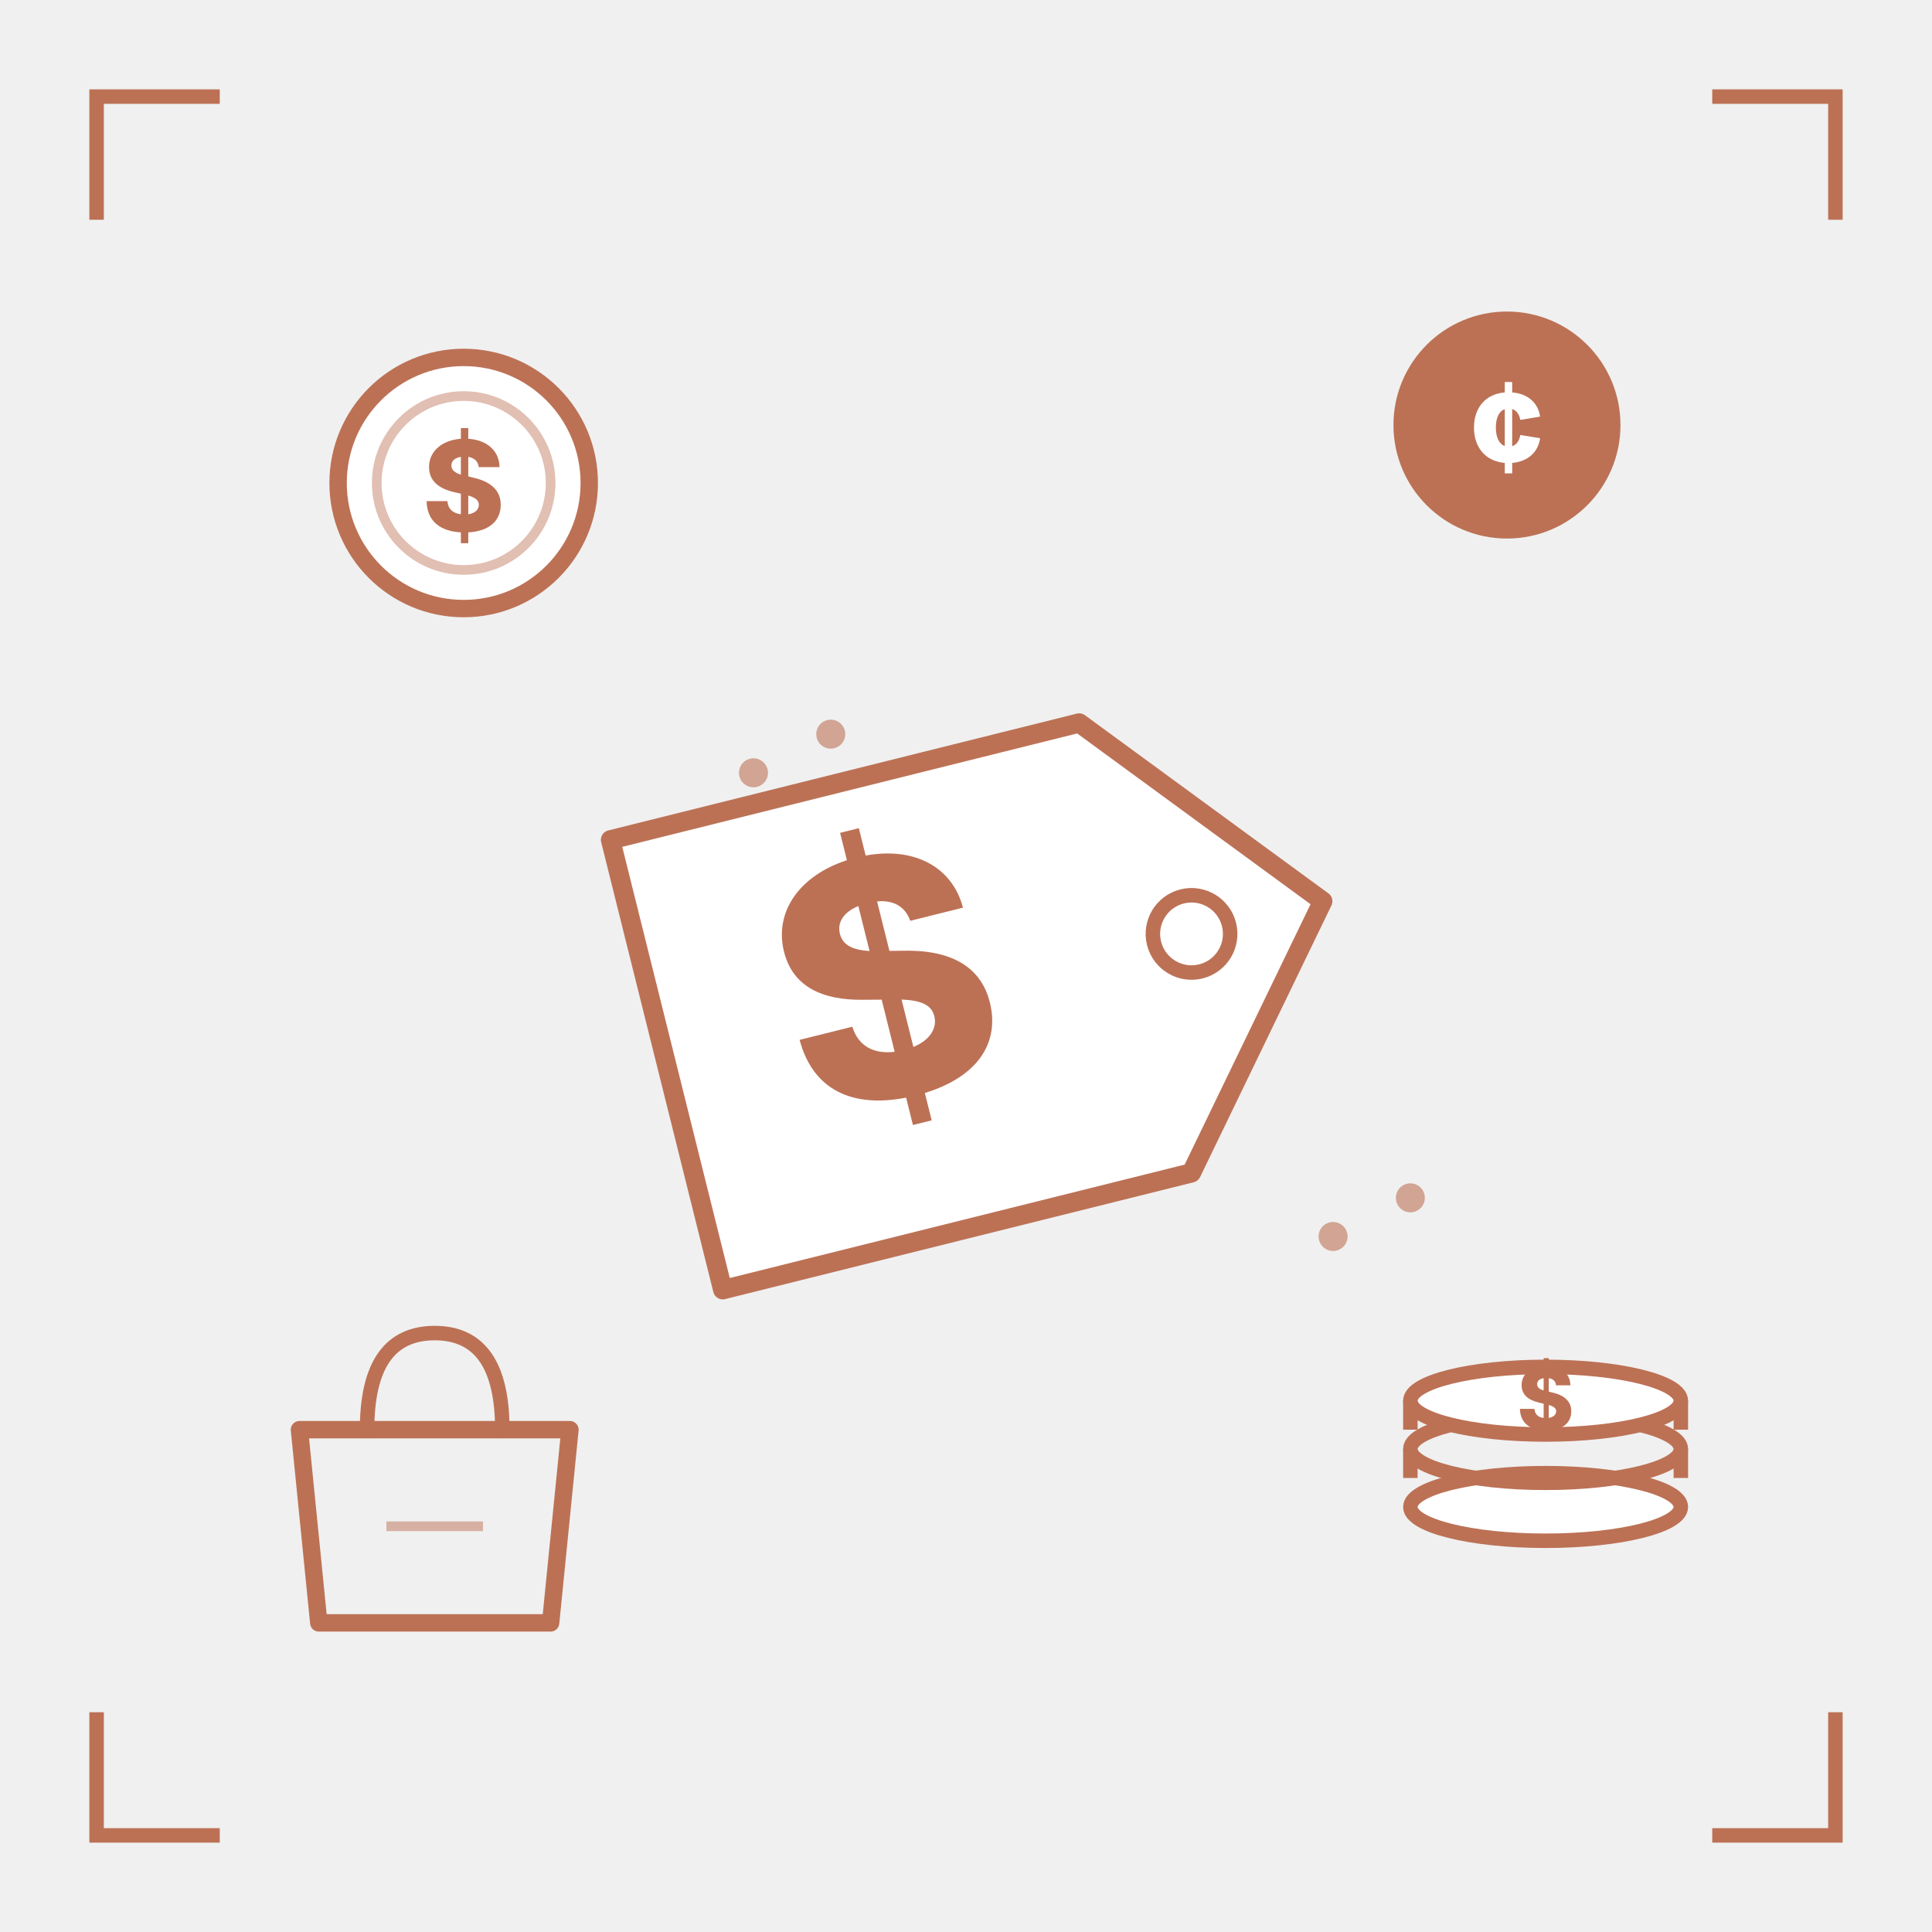
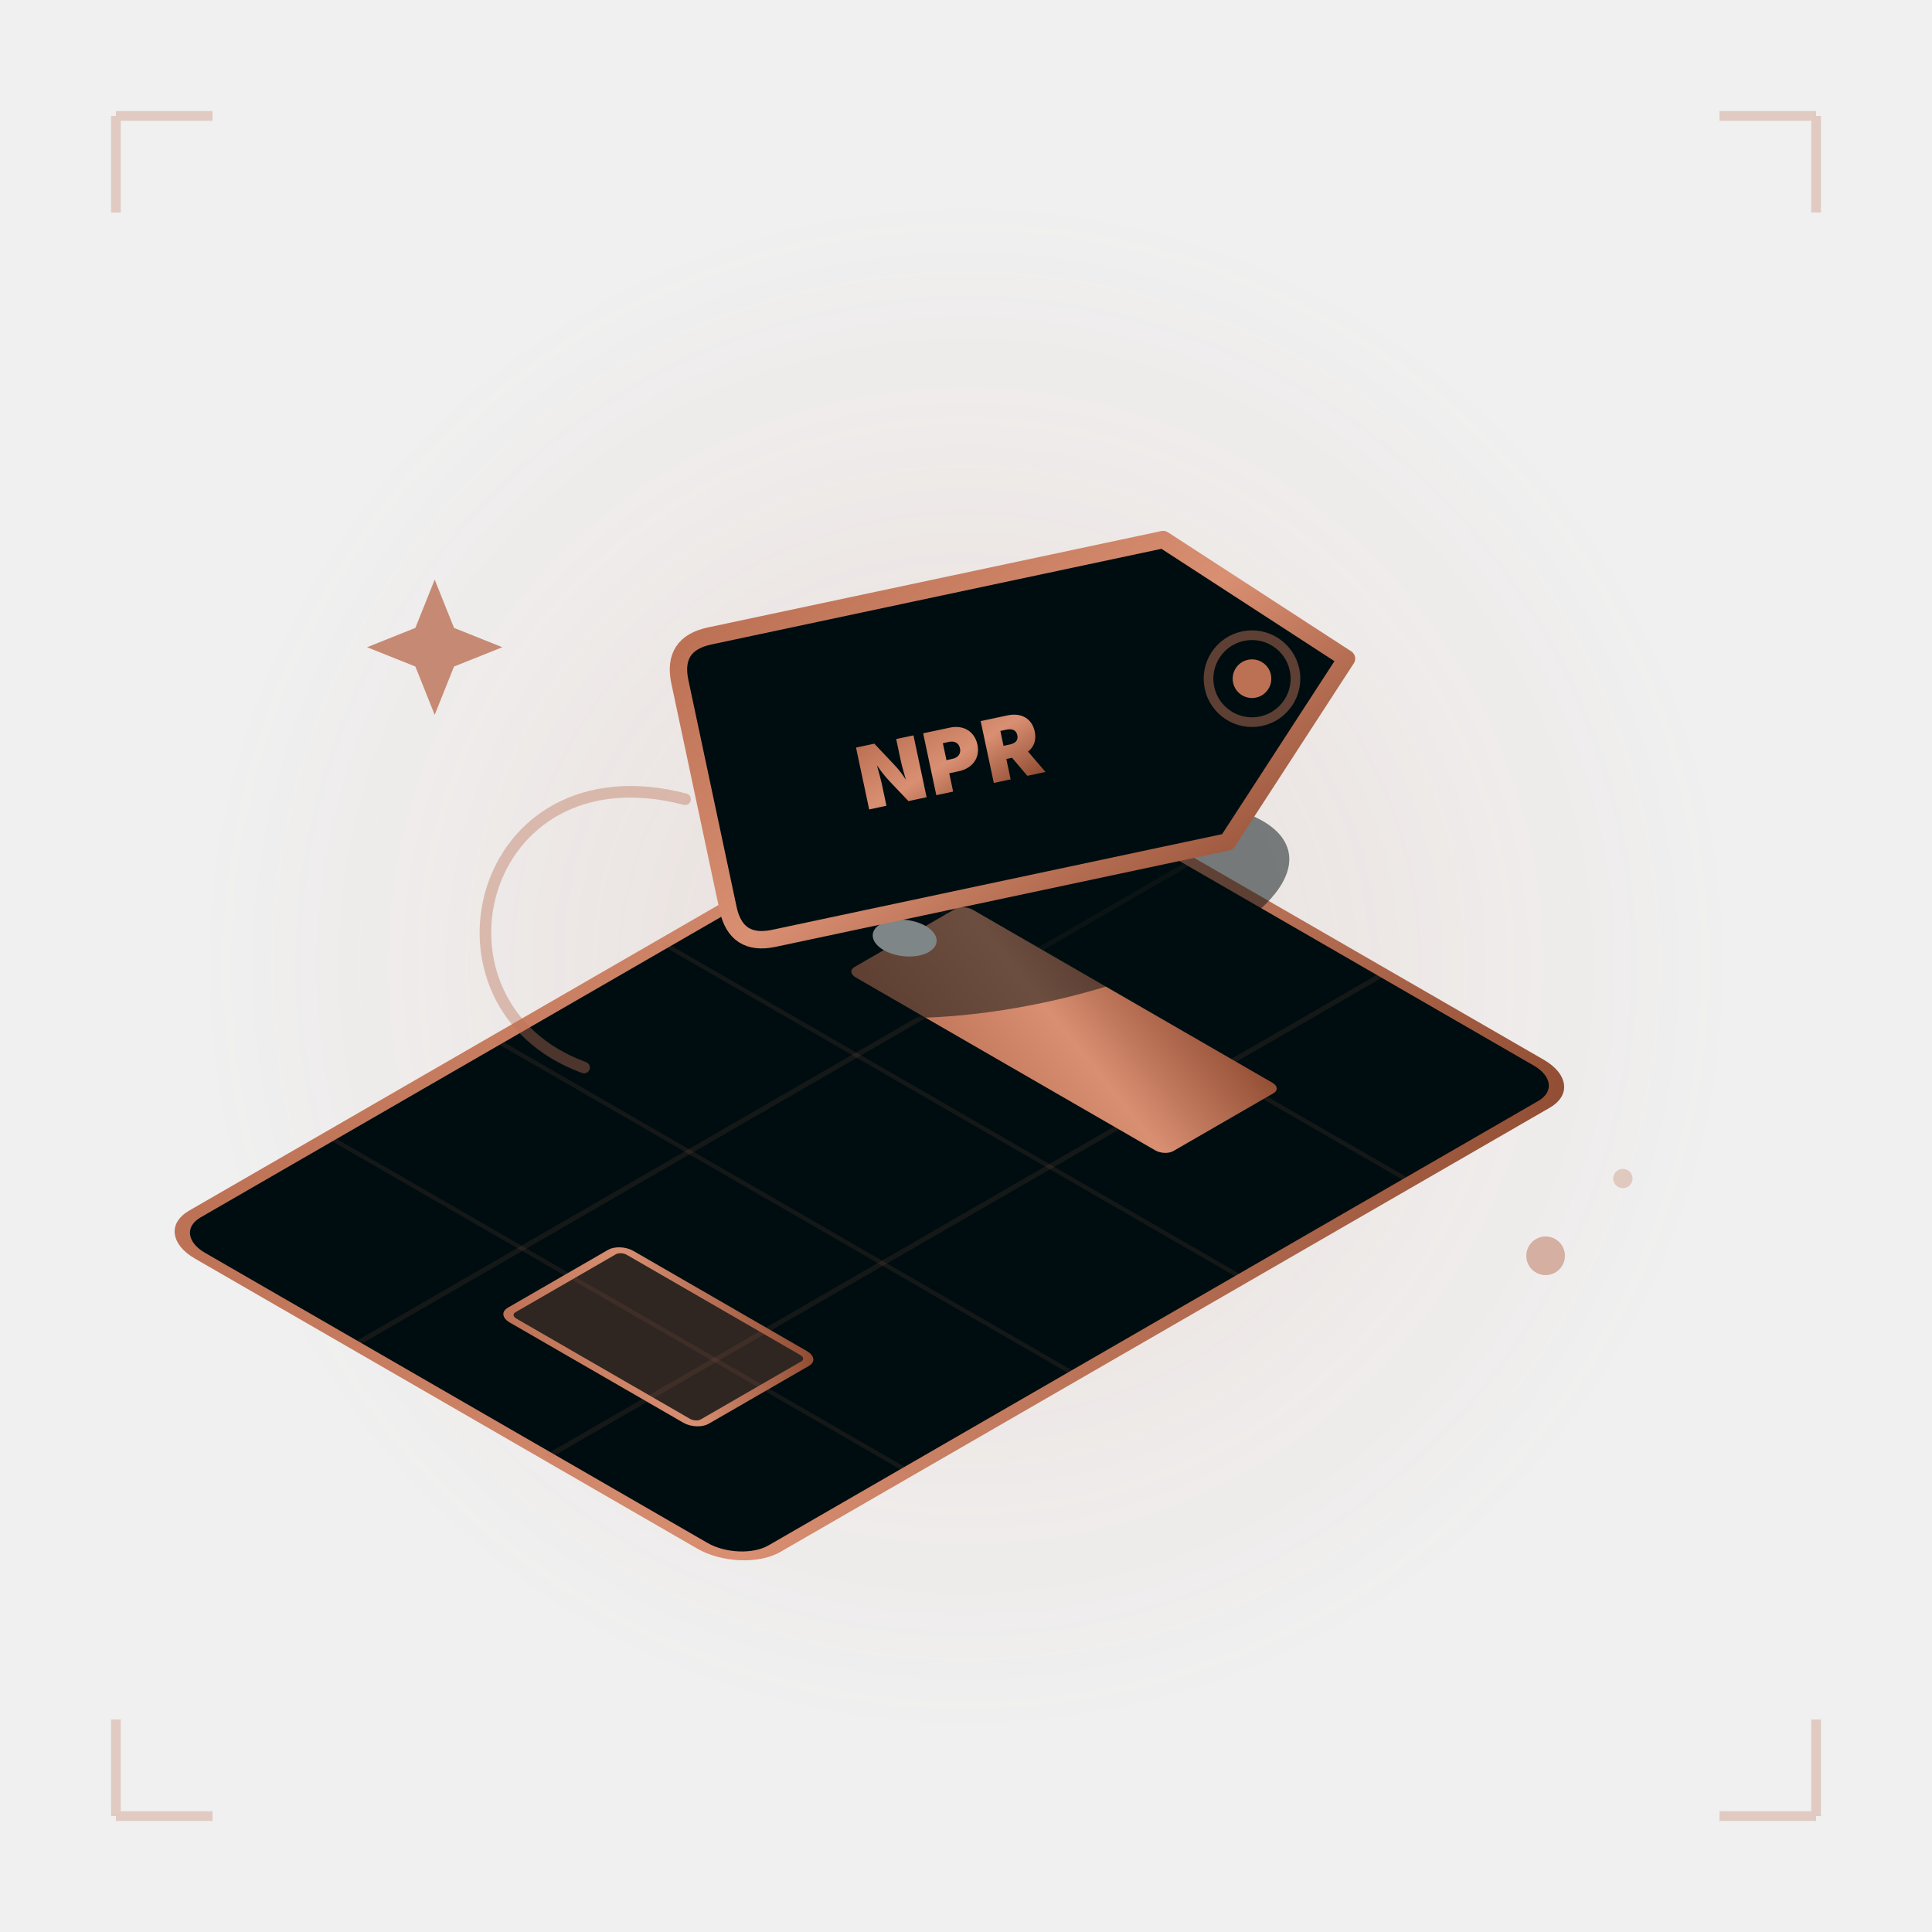
<svg xmlns="http://www.w3.org/2000/svg" width="200" height="200" viewBox="0 0 200 200" fill="none">
-   <path d="M10 10 L10 22 M10 10 L22 10" stroke="#bc7155" stroke-width="1.5" stroke-linecap="square" />
-   <path d="M190 10 L190 22 M190 10 L178 10" stroke="#bc7155" stroke-width="1.5" stroke-linecap="square" />
-   <path d="M10 190 L10 178 M10 190 L22 190" stroke="#bc7155" stroke-width="1.5" stroke-linecap="square" />
-   <path d="M190 190 L190 178 M190 190 L178 190" stroke="#bc7155" stroke-width="1.5" stroke-linecap="square" />
-   <g transform="translate(102, 102) rotate(-14)">
-     <path d="M-34 -24 L16 -24 L36 0 L16 24 L-34 24 Z" fill="#ffffff" stroke="#bc7155" stroke-width="2" stroke-linejoin="round" />
-     <circle cx="22" cy="0" r="4" fill="none" stroke="#bc7155" stroke-width="1.5" />
-     <text x="-10" y="9" text-anchor="middle" font-family="Inter, sans-serif" font-size="34" font-weight="800" fill="#bc7155">$</text>
+   <defs>
+     <linearGradient id="sienna-gradient" x1="0%" y1="0%" x2="100%" y2="100%">
+       <stop offset="0%" stop-color="#bc7155" />
+       <stop offset="50%" stop-color="#d98f72" />
+       <stop offset="100%" stop-color="#914d33" />
+     </linearGradient>
+     <radialGradient id="glow-bg" cx="50%" cy="50%" r="50%">
+       <stop offset="0%" stop-color="#bc7155" stop-opacity="0.14" />
+       <stop offset="100%" stop-color="#bc7155" stop-opacity="0" />
+     </radialGradient>
+   </defs>
+   <g stroke="#bc7155" stroke-width="1" opacity="0.3">
+     <path d="M12 12 L12 22 M12 12 L22 12" />
+     <path d="M188 12 L188 22 M188 12 L178 12" />
+     <path d="M12 188 L12 178 M12 188 L22 188" />
+     <path d="M188 188 L188 178 M188 188 L178 188" />
  </g>
-   <g transform="translate(48, 50)">
-     <circle cx="0" cy="0" r="13" fill="#ffffff" stroke="#bc7155" stroke-width="1.8" />
-     <circle cx="0" cy="0" r="9" fill="none" stroke="#bc7155" stroke-width="1" opacity="0.45" />
-     <text x="0" y="5" text-anchor="middle" font-family="Inter, sans-serif" font-size="13" font-weight="800" fill="#bc7155">$</text>
+   <circle cx="100" cy="100" r="80" fill="url(#glow-bg)" />
+   <g transform="translate(90, 120) rotate(-30) skewX(30)">
+     <rect x="-50" y="-30" width="100" height="60" rx="4" fill="#000d10" stroke="url(#sienna-gradient)" stroke-width="1.2" />
+     <path d="M-30 -30 L-30 30 M-10 -30 L-10 30 M10 -30 L10 30 M30 -30 L30 30" stroke="#bc7155" stroke-width="0.5" opacity="0.12" />
+     <path d="M-50 -10 L50 -10 M-50 10 L50 10" stroke="#bc7155" stroke-width="0.5" opacity="0.12" />
+     <rect x="-38" y="-5" width="14" height="20" rx="1" fill="#bc7155" fill-opacity="0.25" stroke="url(#sienna-gradient)" stroke-width="0.8" />
+     <rect x="18" y="-18" width="14" height="33" rx="1" fill="url(#sienna-gradient)" />
+     <circle cx="25" cy="-18" r="2.5" fill="#ffffff" />
  </g>
-   <g transform="translate(156, 44)">
-     <circle cx="0" cy="0" r="11" fill="#bc7155" stroke="#bc7155" stroke-width="1.5" />
-     <text x="0" y="5" text-anchor="middle" font-family="Inter, sans-serif" font-size="13" font-weight="800" fill="#ffffff">¢</text>
+   <ellipse cx="106" cy="94" rx="28" ry="10" fill="#000d10" opacity="0.5" transform="rotate(-12 106 94)" />
+   <g transform="translate(112, 74) rotate(-12)">
+     <path d="M-42 0 C-62 -10 -74 15 -58 25" stroke="#bc7155" stroke-width="1.2" stroke-linecap="round" fill="none" opacity="0.4" />
+     <path d="M-36 -16 L12 -16 L28 0 L12 16 L-36 16 Q-40 16 -40 12 L-40 -12 Q-40 -16 -36 -16 Z" fill="#000d10" stroke="url(#sienna-gradient)" stroke-width="1.8" stroke-linejoin="round" />
+     <circle cx="18" cy="0" r="4.5" fill="none" stroke="#bc7155" stroke-width="1" opacity="0.5" />
+     <circle cx="18" cy="0" r="2" fill="#bc7155" />
+     <line x1="-8" y1="-16" x2="-8" y2="16" stroke="url(#sienna-gradient)" stroke-width="0.8" opacity="0.3" />
+     <text x="-24" y="5" font-family="Inter, system-ui, sans-serif" font-size="9" font-weight="900" fill="url(#sienna-gradient)" letter-spacing="0.02em">NPR</text>
  </g>
-   <g transform="translate(160, 150)">
-     <ellipse cx="0" cy="6" rx="14" ry="3.5" fill="#ffffff" stroke="#bc7155" stroke-width="1.5" />
-     <line x1="-14" y1="3" x2="-14" y2="0" stroke="#bc7155" stroke-width="1.5" />
-     <line x1="14" y1="3" x2="14" y2="0" stroke="#bc7155" stroke-width="1.5" />
-     <ellipse cx="0" cy="0" rx="14" ry="3.5" fill="none" stroke="#bc7155" stroke-width="1.5" />
-     <ellipse cx="0" cy="-5" rx="14" ry="3.5" fill="#ffffff" stroke="#bc7155" stroke-width="1.5" />
-     <line x1="-14" y1="-2" x2="-14" y2="-5" stroke="#bc7155" stroke-width="1.5" />
-     <line x1="14" y1="-2" x2="14" y2="-5" stroke="#bc7155" stroke-width="1.5" />
-     <text x="0" y="-2" text-anchor="middle" font-family="Inter, sans-serif" font-size="9" font-weight="800" fill="#bc7155">$</text>
+   <g fill="#bc7155">
+     <path d="M 45 60 L 47 65 L 52 67 L 47 69 L 45 74 L 43 69 L 38 67 L 43 65 Z" opacity="0.8" />
+     <circle cx="160" cy="130" r="2" opacity="0.5" />
+     <circle cx="168" cy="122" r="1" opacity="0.3" />
  </g>
-   <g transform="translate(45, 152)">
-     <path d="M-14 -4 L-12 16 L12 16 L14 -4 Z" fill="none" stroke="#bc7155" stroke-width="1.8" stroke-linejoin="round" />
-     <path d="M-7 -4 Q-7 -14 0 -14 Q7 -14 7 -4" fill="none" stroke="#bc7155" stroke-width="1.5" stroke-linecap="round" />
-     <line x1="-5" y1="6" x2="5" y2="6" stroke="#bc7155" stroke-width="1" opacity="0.5" />
-   </g>
-   <circle cx="78" cy="80" r="1.5" fill="#bc7155" opacity="0.6" />
-   <circle cx="86" cy="76" r="1.5" fill="#bc7155" opacity="0.6" />
-   <circle cx="138" cy="128" r="1.5" fill="#bc7155" opacity="0.6" />
-   <circle cx="146" cy="124" r="1.5" fill="#bc7155" opacity="0.6" />
</svg>
